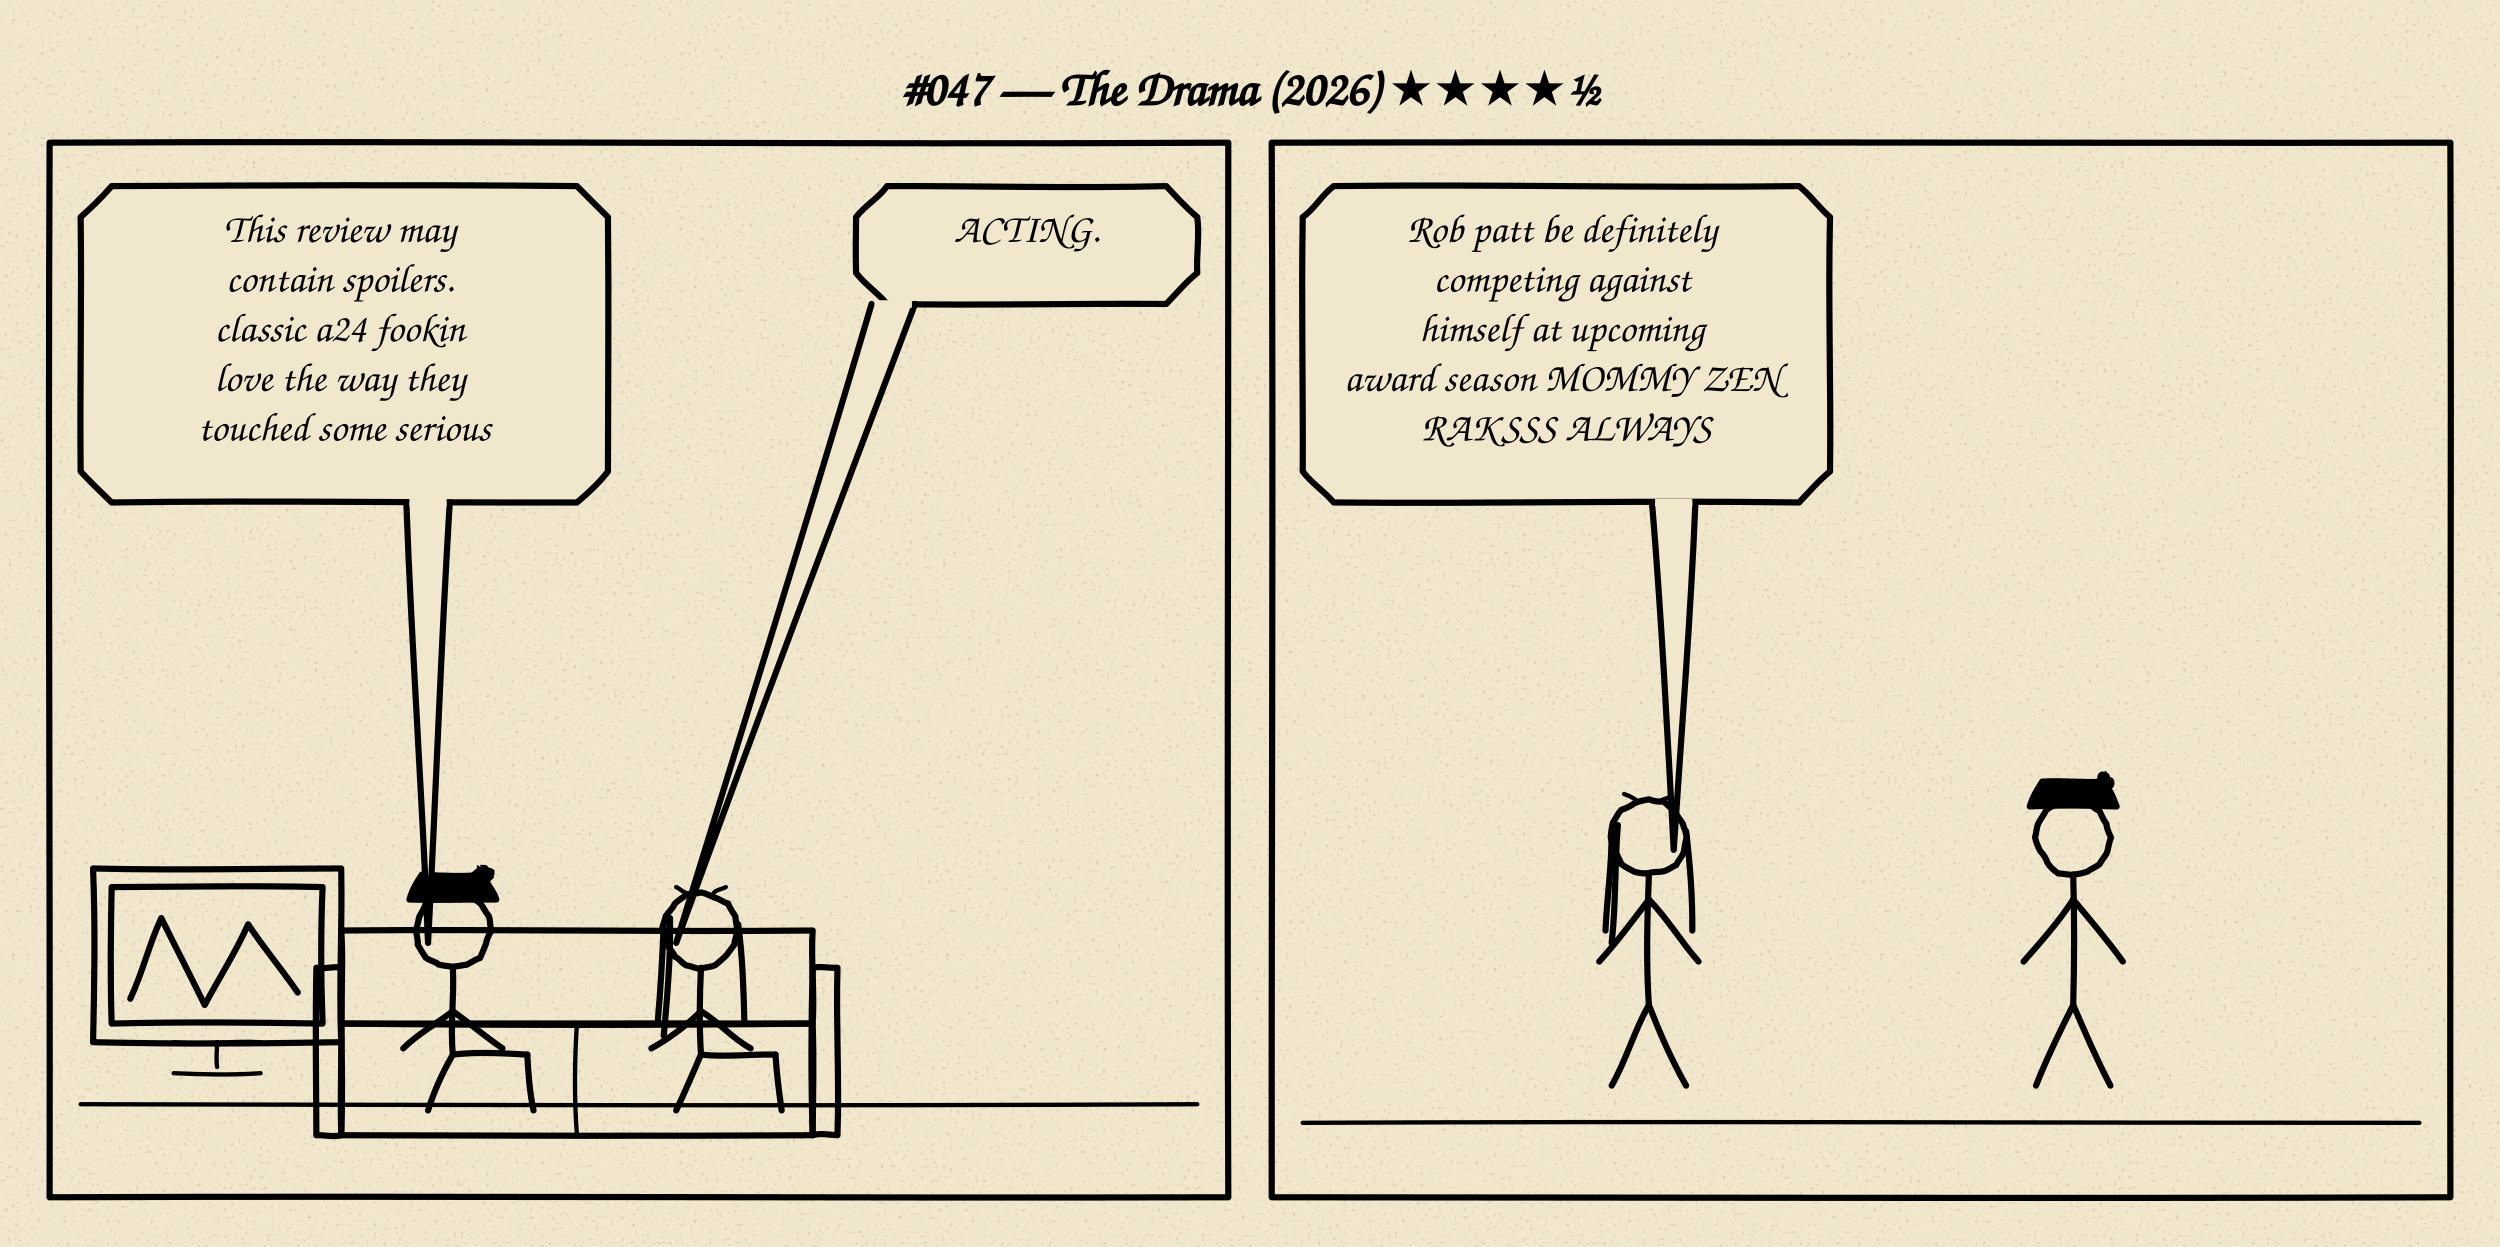
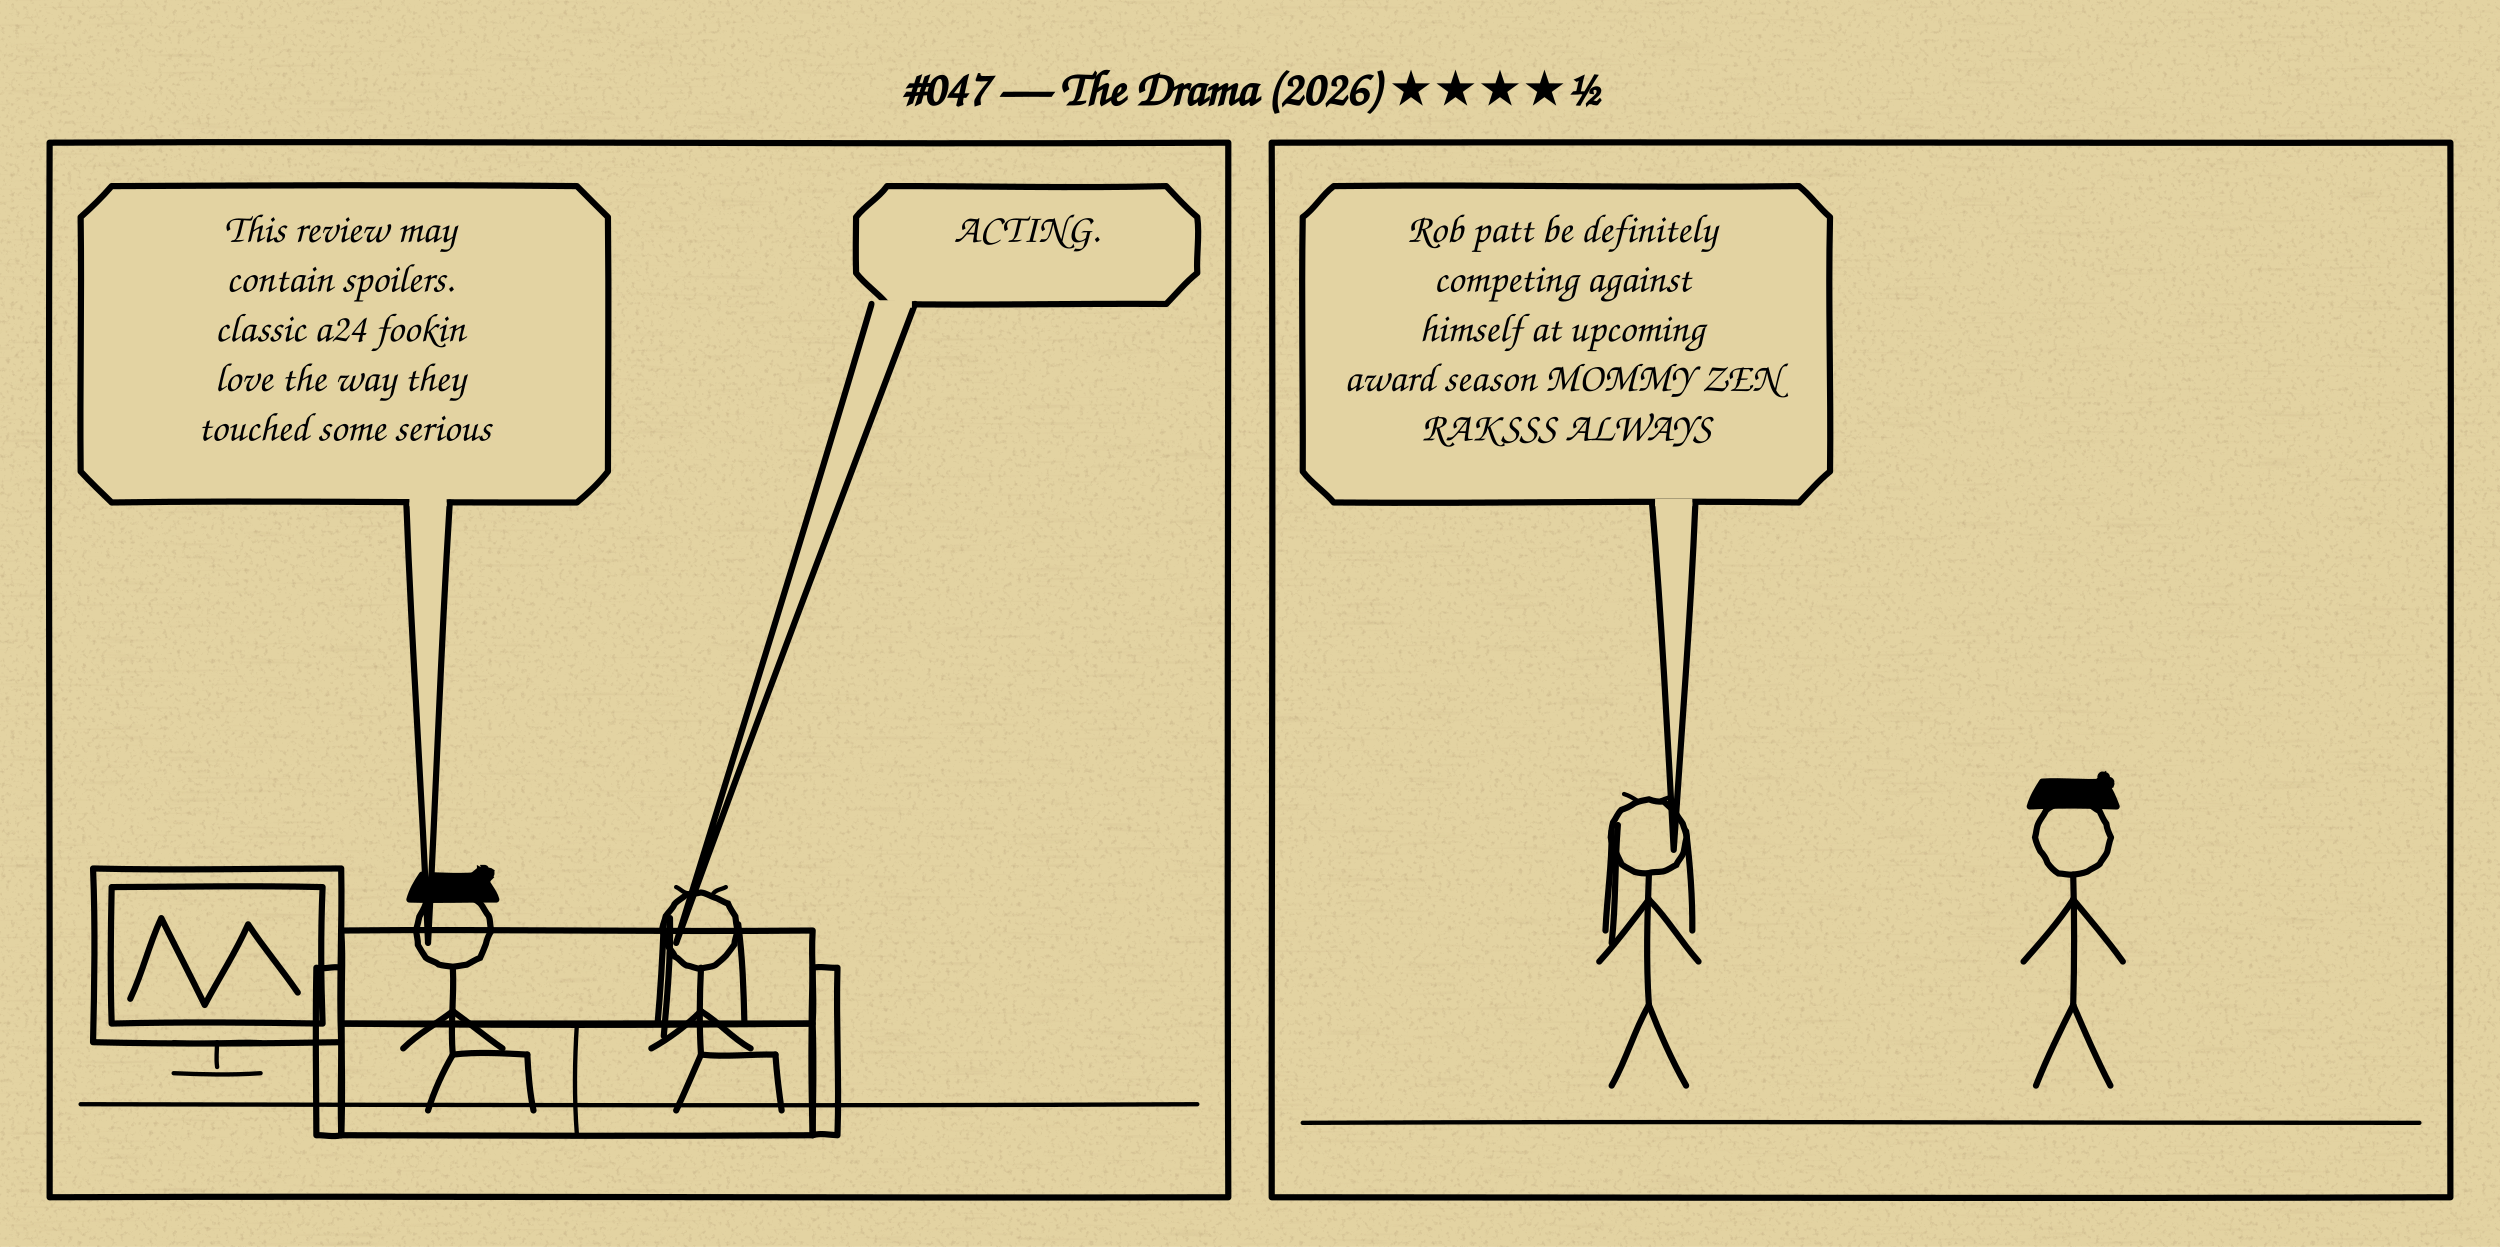
<svg xmlns="http://www.w3.org/2000/svg" viewBox="0 0 806 402" width="806" height="402" role="img" aria-label="#047 — The Drama (2026)">
  <defs>
+     <filter id="fibers" x="0%" y="0%" width="100%" height="100%">
+       <feTurbulence type="fractalNoise" baseFrequency="0.04 0.7" numOctaves="2" stitchTiles="stitch" seed="10" />
+       <feColorMatrix values="0 0 0 0 0.38  0 0 0 0 0.26  0 0 0 0 0.13  0 0 0 -0.7 0.28" />
+     </filter>
    <filter id="grain" x="0%" y="0%" width="100%" height="100%">
-       <feTurbulence type="fractalNoise" baseFrequency="0.85" numOctaves="2" stitchTiles="stitch" seed="3" />
-       <feColorMatrix values="0 0 0 0 0.32  0 0 0 0 0.22  0 0 0 0 0.13  0 0 0 -1.4 0.55" />
+       <feTurbulence type="fractalNoise" baseFrequency="0.65" numOctaves="3" stitchTiles="stitch" seed="3" />
+       <feColorMatrix values="0 0 0 0 0.42  0 0 0 0 0.30  0 0 0 0 0.16  0 0 0 -1.1 0.5" />
    </filter>
  </defs>
-   <rect width="100%" height="100%" fill="#f1e7cc" />
-   <rect width="100%" height="100%" filter="url(#grain)" opacity="0.75" />
+   <rect width="100%" height="100%" fill="#e3d3a2" />
+   <rect width="100%" height="100%" filter="url(#fibers)" opacity="0.55" />
+   <rect width="100%" height="100%" filter="url(#grain)" opacity="0.85" />
  <text x="403.0" y="34" text-anchor="middle" font-family="Comic Neue, Comic Sans MS, cursive" font-size="16" font-weight="700" fill="black">#047 — The Drama (2026) ★★★★½</text>
  <g class="panel">
    <path d="M 16.00 46.00 C 142.67 45.37, 269.33 46.67, 396.00 46.00 C 396.02 159.33, 395.56 272.67, 396.00 386.00 C 269.33 386.34, 142.67 385.49, 16.00 386.00 C 16.18 272.67, 15.45 159.33, 16.00 46.00" fill="none" stroke="black" stroke-width="2.0" stroke-linecap="round" stroke-linejoin="round" />
    <path d="M 26.00 356.00 C 146.00 356.24, 266.00 356.62, 386.00 356.00" fill="none" stroke="black" stroke-width="1.4" stroke-linecap="round" />
    <path d="M 30.00 280.00 C 56.67 280.64, 83.33 280.02, 110.00 280.00 C 110.40 298.67, 109.25 317.33, 110.00 336.00 C 83.33 336.48, 56.67 336.66, 30.00 336.00 C 30.42 317.33, 30.76 298.67, 30.00 280.00" fill="none" stroke="black" stroke-width="2.0" stroke-linecap="round" stroke-linejoin="round" />
    <path d="M 36.00 286.00 C 58.67 285.92, 81.33 285.46, 104.00 286.00 C 103.37 300.67, 103.46 315.33, 104.00 330.00 C 81.33 329.63, 58.67 329.43, 36.00 330.00 C 35.51 315.33, 35.70 300.67, 36.00 286.00" fill="none" stroke="black" stroke-width="2.0" stroke-linecap="round" stroke-linejoin="round" />
    <path d="M 56.00 336.00 C 65.33 336.90, 74.67 335.49, 84.00 336.00" fill="none" stroke="black" stroke-width="1.4" stroke-linecap="round" />
    <path d="M 70.00 336.00 C 69.95 338.67, 69.62 341.33, 70.00 344.00" fill="none" stroke="black" stroke-width="1.4" stroke-linecap="round" />
    <path d="M 56.00 346.00 C 65.33 346.41, 74.67 346.66, 84.00 346.00" fill="none" stroke="black" stroke-width="1.4" stroke-linecap="round" />
    <path d="M 42.00 322.00 C 45.96 313.58, 48.06 304.43, 52.00 296.00 C 56.61 305.36, 61.42 314.62, 66.00 324.00 C 70.62 315.31, 75.98 307.01, 80.00 298.00 C 84.99 305.58, 90.88 312.51, 96.00 320.00" fill="none" stroke="black" stroke-width="2.0" stroke-linecap="round" stroke-linejoin="round" />
    <path d="M 110.00 300.00 C 160.67 299.50, 211.33 300.50, 262.00 300.00 C 261.39 310.00, 262.65 320.00, 262.00 330.00 C 211.33 329.90, 160.67 330.02, 110.00 330.00 C 109.92 320.00, 110.74 310.00, 110.00 300.00" fill="none" stroke="black" stroke-width="2.0" stroke-linecap="round" stroke-linejoin="round" />
    <path d="M 110.00 330.00 C 160.67 330.54, 211.33 330.58, 262.00 330.00 C 262.42 342.00, 262.13 354.00, 262.00 366.00 C 211.33 366.33, 160.67 366.11, 110.00 366.00 C 110.50 354.00, 110.21 342.00, 110.00 330.00" fill="none" stroke="black" stroke-width="2.0" stroke-linecap="round" stroke-linejoin="round" />
    <path d="M 102.00 312.00 C 104.67 312.58, 107.33 311.42, 110.00 312.00 C 110.49 330.00, 109.57 348.00, 110.00 366.00 C 107.33 366.67, 104.67 365.88, 102.00 366.00 C 101.90 348.00, 101.65 330.00, 102.00 312.00" fill="none" stroke="black" stroke-width="2.0" stroke-linecap="round" stroke-linejoin="round" />
    <path d="M 262.00 312.00 C 264.67 311.45, 267.33 312.16, 270.00 312.00 C 269.50 330.00, 270.63 348.00, 270.00 366.00 C 267.33 365.91, 264.67 365.21, 262.00 366.00 C 261.45 348.00, 261.52 330.00, 262.00 312.00" fill="none" stroke="black" stroke-width="2.0" stroke-linecap="round" stroke-linejoin="round" />
    <path d="M 186.00 330.00 C 185.24 342.00, 185.09 354.00, 186.00 366.00" fill="none" stroke="black" stroke-width="1.4" stroke-linecap="round" />
    <path d="M 158.48 300.00 C 157.57 301.35, 156.96 302.82, 156.63 304.40 C 156.05 305.88, 155.46 307.36, 154.80 308.80 C 153.29 309.35, 151.97 310.27, 150.55 310.99 C 149.03 311.20, 147.53 311.53, 146.00 311.67 C 144.48 311.46, 142.95 311.37, 141.45 310.97 C 140.23 309.90, 138.51 309.75, 137.26 308.74 C 136.37 307.41, 135.53 306.05, 134.74 304.67 C 134.77 303.08, 134.32 301.55, 134.11 300.00 C 134.53 298.52, 134.88 297.03, 135.19 295.52 C 135.96 294.15, 136.81 292.81, 137.30 291.30 C 138.81 290.70, 140.03 289.65, 141.33 288.72 C 142.86 288.27, 144.46 288.09, 146.00 287.69 C 147.57 288.15, 149.22 288.11, 150.82 288.37 C 152.06 289.42, 153.56 290.14, 154.79 291.21 C 155.87 292.43, 156.43 294.01, 157.53 295.22 C 158.21 296.74, 157.80 298.48, 158.48 300.00" fill="none" stroke="black" stroke-width="2.0" stroke-linecap="round" />
    <path d="M 132.00 290.00 C 141.33 290.29, 150.67 289.93, 160.00 290.00 C 159.22 287.06, 156.66 285.01, 156.00 282.00 C 149.33 282.72, 142.67 282.37, 136.00 282.00 C 134.30 284.48, 132.81 287.07, 132.00 290.00" fill="black" stroke="black" stroke-width="2.0" stroke-linecap="round" stroke-linejoin="round" />
    <path d="M 158.21 282.00 C 157.82 282.22, 157.73 282.50, 158.05 282.85 C 157.87 283.07, 157.43 283.02, 157.44 283.44 C 157.30 283.86, 156.83 283.26, 156.70 283.68 C 156.51 283.36, 156.24 283.54, 156.00 283.57 C 155.89 284.05, 155.55 284.10, 155.16 284.04 C 155.18 283.61, 154.52 283.89, 154.55 283.45 C 154.49 282.97, 154.12 282.95, 153.76 282.93 C 153.95 282.54, 154.43 282.41, 154.59 282.00 C 154.06 281.92, 154.22 281.24, 153.78 281.08 C 154.01 280.87, 154.44 280.91, 154.50 280.50 C 154.79 280.68, 155.14 280.32, 155.42 280.60 C 155.34 280.13, 156.11 280.29, 156.00 279.81 C 156.39 279.80, 156.69 279.90, 156.67 280.38 C 156.92 280.52, 157.10 280.69, 156.99 281.01 C 157.46 280.61, 157.92 280.67, 158.39 281.01 C 158.32 281.34, 158.66 281.74, 158.21 282.00" fill="black" stroke="black" stroke-width="2.0" stroke-linecap="round" />
    <path d="M 146.00 312.00 C 146.49 321.33, 145.11 330.67, 146.00 340.00" fill="none" stroke="black" stroke-width="2.0" stroke-linecap="round" />
    <path d="M 146.00 326.00 C 140.72 330.07, 134.77 333.25, 130.00 338.00" fill="none" stroke="black" stroke-width="2.0" stroke-linecap="round" />
    <path d="M 146.00 326.00 C 151.41 329.90, 156.49 334.23, 162.00 338.00" fill="none" stroke="black" stroke-width="2.0" stroke-linecap="round" />
    <path d="M 146.00 340.00 C 154.00 339.07, 162.00 339.57, 170.00 340.00" fill="none" stroke="black" stroke-width="2.0" stroke-linecap="round" />
    <path d="M 170.00 340.00 C 170.31 346.04, 170.75 352.06, 172.00 358.00" fill="none" stroke="black" stroke-width="2.0" stroke-linecap="round" />
    <path d="M 146.00 340.00 C 142.71 345.72, 139.96 351.68, 138.00 358.00" fill="none" stroke="black" stroke-width="2.0" stroke-linecap="round" />
    <path d="M 237.77 300.00 C 237.57 301.52, 236.81 302.91, 236.79 304.47 C 235.91 305.69, 235.01 306.90, 234.08 308.08 C 233.00 309.19, 231.81 310.16, 230.62 311.14 C 229.16 311.88, 227.48 311.74, 226.00 312.36 C 224.36 312.35, 222.93 311.44, 221.33 311.27 C 219.85 310.62, 219.07 309.06, 217.58 308.42 C 217.06 306.92, 215.78 305.90, 215.07 304.53 C 214.50 303.03, 214.26 301.42, 213.48 300.00 C 213.52 298.35, 214.34 296.89, 214.66 295.30 C 215.57 294.00, 216.85 292.98, 217.47 291.47 C 218.54 290.25, 220.06 289.57, 221.22 288.46 C 222.81 288.22, 224.42 288.09, 226.00 287.74 C 227.60 287.93, 228.92 288.87, 230.40 289.38 C 231.93 289.80, 233.18 290.86, 234.70 291.30 C 235.30 292.78, 236.25 294.06, 237.07 295.42 C 237.24 296.95, 237.43 298.49, 237.77 300.00" fill="none" stroke="black" stroke-width="2.0" stroke-linecap="round" />
    <path d="M 214.00 298.00 C 213.55 308.68, 212.96 319.35, 212.00 330.00" fill="none" stroke="black" stroke-width="2.0" stroke-linecap="round" />
    <path d="M 216.00 296.00 C 216.28 308.72, 215.09 321.36, 214.00 334.00" fill="none" stroke="black" stroke-width="2.0" stroke-linecap="round" />
    <path d="M 238.00 298.00 C 239.43 308.62, 239.74 319.31, 240.00 330.00" fill="none" stroke="black" stroke-width="2.0" stroke-linecap="round" />
    <path d="M 222.00 288.00 C 220.35 287.97, 219.38 286.57, 218.00 286.00" fill="none" stroke="black" stroke-width="1.4" stroke-linecap="round" />
    <path d="M 230.00 288.00 C 231.04 286.75, 232.70 286.74, 234.00 286.00" fill="none" stroke="black" stroke-width="1.4" stroke-linecap="round" />
    <path d="M 226.00 312.00 C 225.55 321.33, 225.40 330.67, 226.00 340.00" fill="none" stroke="black" stroke-width="2.0" stroke-linecap="round" />
    <path d="M 226.00 326.00 C 221.20 330.71, 215.89 334.75, 210.00 338.00" fill="none" stroke="black" stroke-width="2.0" stroke-linecap="round" />
    <path d="M 226.00 326.00 C 231.69 329.53, 236.12 334.73, 242.00 338.00" fill="none" stroke="black" stroke-width="2.0" stroke-linecap="round" />
    <path d="M 226.00 340.00 C 234.00 340.89, 242.00 339.81, 250.00 340.00" fill="none" stroke="black" stroke-width="2.0" stroke-linecap="round" />
    <path d="M 250.00 340.00 C 250.40 346.03, 251.15 352.02, 252.00 358.00" fill="none" stroke="black" stroke-width="2.0" stroke-linecap="round" />
    <path d="M 226.00 340.00 C 223.33 346.00, 220.84 352.08, 218.00 358.00" fill="none" stroke="black" stroke-width="2.0" stroke-linecap="round" />
-     <path d="M 36.00 60.00 C 86.00 59.78, 136.00 59.49, 186.00 60.00 C 189.32 63.35, 192.64 66.70, 196.00 70.00 C 196.30 97.33, 196.02 124.67, 196.00 152.00 C 193.08 155.74, 189.65 158.98, 186.00 162.00 C 136.00 162.16, 86.00 161.27, 36.00 162.00 C 32.61 158.73, 29.20 155.47, 26.00 152.00 C 25.72 124.67, 26.37 97.33, 26.00 70.00 C 29.52 66.85, 32.91 63.58, 36.00 60.00" fill="#f1e7cc" stroke="black" stroke-width="2.0" stroke-linecap="round" stroke-linejoin="round" />
-     <path d="M 131.00 162.00 C 132.73 209.36, 136.16 256.64, 138.00 304.00 C 140.55 256.68, 142.09 209.31, 145.00 162.00" fill="#f1e7cc" stroke="black" stroke-width="2.0" stroke-linecap="round" stroke-linejoin="round" />
-     <line x1="132.0" y1="162" x2="144.0" y2="162" stroke="#f1e7cc" stroke-width="2.4" />
+     <path d="M 36.00 60.00 C 86.00 59.78, 136.00 59.49, 186.00 60.00 C 189.32 63.35, 192.64 66.70, 196.00 70.00 C 196.30 97.33, 196.02 124.67, 196.00 152.00 C 193.08 155.74, 189.65 158.98, 186.00 162.00 C 136.00 162.16, 86.00 161.27, 36.00 162.00 C 32.61 158.73, 29.20 155.47, 26.00 152.00 C 25.72 124.67, 26.37 97.33, 26.00 70.00 C 29.52 66.85, 32.91 63.58, 36.00 60.00" fill="#e3d3a2" stroke="black" stroke-width="2.0" stroke-linecap="round" stroke-linejoin="round" />
+     <path d="M 131.00 162.00 C 132.73 209.36, 136.16 256.64, 138.00 304.00 C 140.55 256.68, 142.09 209.31, 145.00 162.00" fill="#e3d3a2" stroke="black" stroke-width="2.0" stroke-linecap="round" stroke-linejoin="round" />
+     <line x1="132.0" y1="162" x2="144.0" y2="162" stroke="#e3d3a2" stroke-width="2.4" />
    <text x="111.0" y="78.0" text-anchor="middle" font-family="Comic Neue, Comic Sans MS, cursive" font-size="13" fill="black">
      <tspan x="111.0" dy="0">This review may</tspan>
      <tspan x="111.0" dy="16">contain spoilers.</tspan>
      <tspan x="111.0" dy="16">classic a24 fookin</tspan>
      <tspan x="111.0" dy="16">love the way they</tspan>
      <tspan x="111.0" dy="16">touched some serious</tspan>
    </text>
-     <path d="M 286.00 60.00 C 316.00 59.92, 346.00 60.76, 376.00 60.00 C 379.22 63.44, 382.39 66.94, 386.00 70.00 C 386.79 76.00, 385.67 82.00, 386.00 88.00 C 382.28 90.94, 379.29 94.63, 376.00 98.00 C 346.00 97.78, 316.00 98.53, 286.00 98.00 C 282.94 94.39, 278.93 91.74, 276.00 88.00 C 275.83 82.00, 275.93 76.00, 276.00 70.00 C 278.89 66.22, 283.22 63.89, 286.00 60.00" fill="#f1e7cc" stroke="black" stroke-width="2.0" stroke-linecap="round" stroke-linejoin="round" />
-     <path d="M 281.00 98.00 C 260.70 166.88, 239.17 235.39, 218.00 304.00 C 242.94 235.06, 269.05 166.56, 295.00 98.00" fill="#f1e7cc" stroke="black" stroke-width="2.0" stroke-linecap="round" stroke-linejoin="round" />
-     <line x1="282" y1="98" x2="294" y2="98" stroke="#f1e7cc" stroke-width="2.4" />
+     <path d="M 286.00 60.00 C 316.00 59.92, 346.00 60.76, 376.00 60.00 C 379.22 63.44, 382.39 66.94, 386.00 70.00 C 386.79 76.00, 385.67 82.00, 386.00 88.00 C 382.28 90.94, 379.29 94.63, 376.00 98.00 C 346.00 97.78, 316.00 98.53, 286.00 98.00 C 282.94 94.39, 278.93 91.74, 276.00 88.00 C 275.83 82.00, 275.93 76.00, 276.00 70.00 C 278.89 66.22, 283.22 63.89, 286.00 60.00" fill="#e3d3a2" stroke="black" stroke-width="2.0" stroke-linecap="round" stroke-linejoin="round" />
+     <path d="M 281.00 98.00 C 260.70 166.88, 239.17 235.39, 218.00 304.00 C 242.94 235.06, 269.05 166.56, 295.00 98.00" fill="#e3d3a2" stroke="black" stroke-width="2.0" stroke-linecap="round" stroke-linejoin="round" />
+     <line x1="282" y1="98" x2="294" y2="98" stroke="#e3d3a2" stroke-width="2.4" />
    <text x="331.0" y="78.0" text-anchor="middle" font-family="Comic Neue, Comic Sans MS, cursive" font-size="13" fill="black">
      <tspan x="331.0" dy="0">ACTING.</tspan>
    </text>
  </g>
  <g class="panel">
    <path d="M 410.00 46.00 C 536.67 45.69, 663.33 46.19, 790.00 46.00 C 790.40 159.33, 789.82 272.67, 790.00 386.00 C 663.33 386.45, 536.67 386.06, 410.00 386.00 C 409.91 272.67, 410.54 159.33, 410.00 46.00" fill="none" stroke="black" stroke-width="2.0" stroke-linecap="round" stroke-linejoin="round" />
    <path d="M 420.00 362.00 C 540.00 361.44, 660.00 362.03, 780.00 362.00" fill="none" stroke="black" stroke-width="1.4" stroke-linecap="round" />
    <path d="M 543.77 270.00 C 543.31 271.52, 543.18 273.11, 542.83 274.65 C 542.37 276.24, 541.06 277.34, 540.44 278.84 C 538.99 279.52, 537.74 280.59, 536.13 280.95 C 534.64 281.24, 533.07 280.98, 531.60 281.48 C 530.04 281.72, 528.52 281.47, 527.00 281.10 C 525.64 280.29, 524.16 279.67, 522.87 278.73 C 522.16 277.32, 521.47 275.90, 520.79 274.48 C 520.31 272.98, 519.53 271.58, 519.30 270.00 C 519.51 268.40, 519.55 266.77, 520.02 265.20 C 520.98 263.88, 521.53 262.29, 522.71 261.11 C 524.25 260.58, 525.70 259.90, 527.02 258.94 C 528.47 258.26, 530.04 258.00, 531.60 257.71 C 533.15 258.31, 534.74 258.56, 536.40 258.41 C 537.60 259.48, 538.70 260.66, 540.05 261.55 C 540.58 263.04, 541.67 264.18, 542.49 265.49 C 542.91 267.00, 543.67 268.40, 543.77 270.00" fill="none" stroke="black" stroke-width="2.0" stroke-linecap="round" />
    <path d="M 519.60 268.00 C 519.67 278.71, 518.09 289.32, 517.60 300.00" fill="none" stroke="black" stroke-width="2.0" stroke-linecap="round" />
    <path d="M 521.60 266.00 C 520.56 278.65, 521.02 291.37, 519.60 304.00" fill="none" stroke="black" stroke-width="2.0" stroke-linecap="round" />
    <path d="M 543.60 268.00 C 544.87 278.63, 545.70 289.29, 545.60 300.00" fill="none" stroke="black" stroke-width="2.0" stroke-linecap="round" />
    <path d="M 527.60 258.00 C 526.35 257.17, 525.04 256.45, 523.60 256.00" fill="none" stroke="black" stroke-width="1.4" stroke-linecap="round" />
    <path d="M 535.60 258.00 C 536.94 257.35, 538.56 257.26, 539.60 256.00" fill="none" stroke="black" stroke-width="1.4" stroke-linecap="round" />
    <path d="M 531.60 282.00 C 531.08 296.00, 530.66 310.00, 531.60 324.00" fill="none" stroke="black" stroke-width="2.0" stroke-linecap="round" />
    <path d="M 531.60 290.00 C 526.42 296.79, 521.34 303.66, 515.60 310.00" fill="none" stroke="black" stroke-width="2.0" stroke-linecap="round" />
    <path d="M 531.60 290.00 C 537.58 296.15, 541.95 303.59, 547.60 310.00" fill="none" stroke="black" stroke-width="2.0" stroke-linecap="round" />
    <path d="M 531.60 324.00 C 526.86 332.32, 524.33 341.67, 519.60 350.00" fill="none" stroke="black" stroke-width="2.0" stroke-linecap="round" />
    <path d="M 531.60 324.00 C 535.04 332.92, 538.87 341.67, 543.60 350.00" fill="none" stroke="black" stroke-width="2.0" stroke-linecap="round" />
    <path d="M 680.59 270.00 C 680.00 271.47, 679.75 273.02, 679.40 274.56 C 678.85 276.05, 677.61 277.12, 676.95 278.55 C 675.75 279.58, 674.21 280.06, 672.96 281.01 C 671.49 281.57, 669.95 281.80, 668.40 281.97 C 666.78 282.15, 665.21 281.62, 663.60 281.59 C 662.20 280.74, 661.11 279.57, 660.14 278.26 C 659.67 276.78, 658.87 275.50, 657.78 274.40 C 657.06 272.99, 656.43 271.55, 656.10 270.00 C 656.56 268.48, 656.50 266.83, 657.22 265.37 C 657.89 263.91, 659.01 262.72, 659.65 261.25 C 660.86 260.16, 662.37 259.58, 663.77 258.83 C 665.25 258.19, 666.82 257.89, 668.40 257.66 C 670.01 257.81, 671.60 258.03, 673.13 258.58 C 674.21 259.78, 675.45 260.77, 676.90 261.50 C 677.56 262.89, 678.14 264.33, 679.07 265.58 C 679.26 267.16, 679.89 268.59, 680.59 270.00" fill="none" stroke="black" stroke-width="2.0" stroke-linecap="round" />
    <path d="M 654.40 260.00 C 663.73 259.50, 673.07 259.66, 682.40 260.00 C 681.37 257.18, 680.16 254.45, 678.40 252.00 C 671.73 252.45, 665.07 251.57, 658.40 252.00 C 656.77 254.52, 655.23 257.08, 654.40 260.00" fill="black" stroke="black" stroke-width="2.0" stroke-linecap="round" stroke-linejoin="round" />
    <path d="M 680.67 252.00 C 680.50 252.32, 680.83 252.63, 680.68 252.94 C 680.21 252.88, 680.03 253.15, 679.95 253.55 C 679.65 253.57, 679.44 253.77, 679.19 253.91 C 679.04 254.26, 678.74 254.33, 678.40 254.30 C 678.01 254.54, 677.85 254.10, 677.56 254.02 C 677.19 254.07, 677.04 253.78, 676.85 253.55 C 676.44 253.47, 676.82 252.89, 676.39 252.83 C 676.56 252.58, 676.83 252.35, 676.60 252.00 C 676.72 251.78, 676.68 251.41, 677.10 251.46 C 676.98 251.18, 677.13 251.05, 677.37 250.97 C 677.07 250.56, 677.12 250.18, 677.50 249.84 C 677.78 249.54, 678.11 249.89, 678.40 249.77 C 678.52 250.12, 679.06 249.78, 679.14 250.21 C 679.44 250.40, 678.97 250.84, 679.40 251.00 C 679.51 251.18, 679.51 251.50, 679.86 251.39 C 680.20 251.50, 680.58 251.56, 680.67 252.00" fill="black" stroke="black" stroke-width="2.0" stroke-linecap="round" />
    <path d="M 668.40 282.00 C 668.82 296.00, 668.77 310.00, 668.40 324.00" fill="none" stroke="black" stroke-width="2.0" stroke-linecap="round" />
    <path d="M 668.40 290.00 C 663.74 297.20, 658.05 303.58, 652.40 310.00" fill="none" stroke="black" stroke-width="2.0" stroke-linecap="round" />
    <path d="M 668.40 290.00 C 673.84 296.58, 679.40 303.06, 684.40 310.00" fill="none" stroke="black" stroke-width="2.0" stroke-linecap="round" />
    <path d="M 668.40 324.00 C 664.10 332.53, 659.93 341.12, 656.40 350.00" fill="none" stroke="black" stroke-width="2.0" stroke-linecap="round" />
    <path d="M 668.40 324.00 C 672.20 332.76, 675.95 341.54, 680.40 350.00" fill="none" stroke="black" stroke-width="2.0" stroke-linecap="round" />
-     <path d="M 430.00 60.00 C 480.00 59.35, 530.00 60.67, 580.00 60.00 C 583.70 62.97, 586.43 66.91, 590.00 70.00 C 589.35 97.33, 590.35 124.67, 590.00 152.00 C 586.30 154.96, 583.28 158.61, 580.00 162.00 C 530.00 161.28, 480.00 162.47, 430.00 162.00 C 426.95 158.38, 422.86 155.80, 420.00 152.00 C 420.14 124.67, 419.53 97.33, 420.00 70.00 C 423.89 67.22, 426.19 62.85, 430.00 60.00" fill="#f1e7cc" stroke="black" stroke-width="2.0" stroke-linecap="round" stroke-linejoin="round" />
-     <path d="M 532.60 162.00 C 535.72 199.28, 537.57 236.65, 539.60 274.00 C 542.06 236.67, 545.06 199.38, 546.60 162.00" fill="#f1e7cc" stroke="black" stroke-width="2.0" stroke-linecap="round" stroke-linejoin="round" />
-     <line x1="533.6" y1="162" x2="545.6" y2="162" stroke="#f1e7cc" stroke-width="2.4" />
+     <path d="M 430.00 60.00 C 480.00 59.35, 530.00 60.67, 580.00 60.00 C 583.70 62.97, 586.43 66.91, 590.00 70.00 C 589.35 97.33, 590.35 124.67, 590.00 152.00 C 586.30 154.96, 583.28 158.61, 580.00 162.00 C 530.00 161.28, 480.00 162.47, 430.00 162.00 C 426.95 158.38, 422.86 155.80, 420.00 152.00 C 420.14 124.67, 419.53 97.33, 420.00 70.00 C 423.89 67.22, 426.19 62.85, 430.00 60.00" fill="#e3d3a2" stroke="black" stroke-width="2.0" stroke-linecap="round" stroke-linejoin="round" />
+     <path d="M 532.60 162.00 C 535.72 199.28, 537.57 236.65, 539.60 274.00 C 542.06 236.67, 545.06 199.38, 546.60 162.00" fill="#e3d3a2" stroke="black" stroke-width="2.0" stroke-linecap="round" stroke-linejoin="round" />
+     <line x1="533.6" y1="162" x2="545.6" y2="162" stroke="#e3d3a2" stroke-width="2.4" />
    <text x="505.0" y="78.0" text-anchor="middle" font-family="Comic Neue, Comic Sans MS, cursive" font-size="13" fill="black">
      <tspan x="505.0" dy="0">Rob patt be definitely</tspan>
      <tspan x="505.0" dy="16">competing against</tspan>
      <tspan x="505.0" dy="16">himself at upcoming</tspan>
      <tspan x="505.0" dy="16">award season MOMMY ZEN</tspan>
      <tspan x="505.0" dy="16">RAKSSS ALWAYS</tspan>
    </text>
  </g>
</svg>
